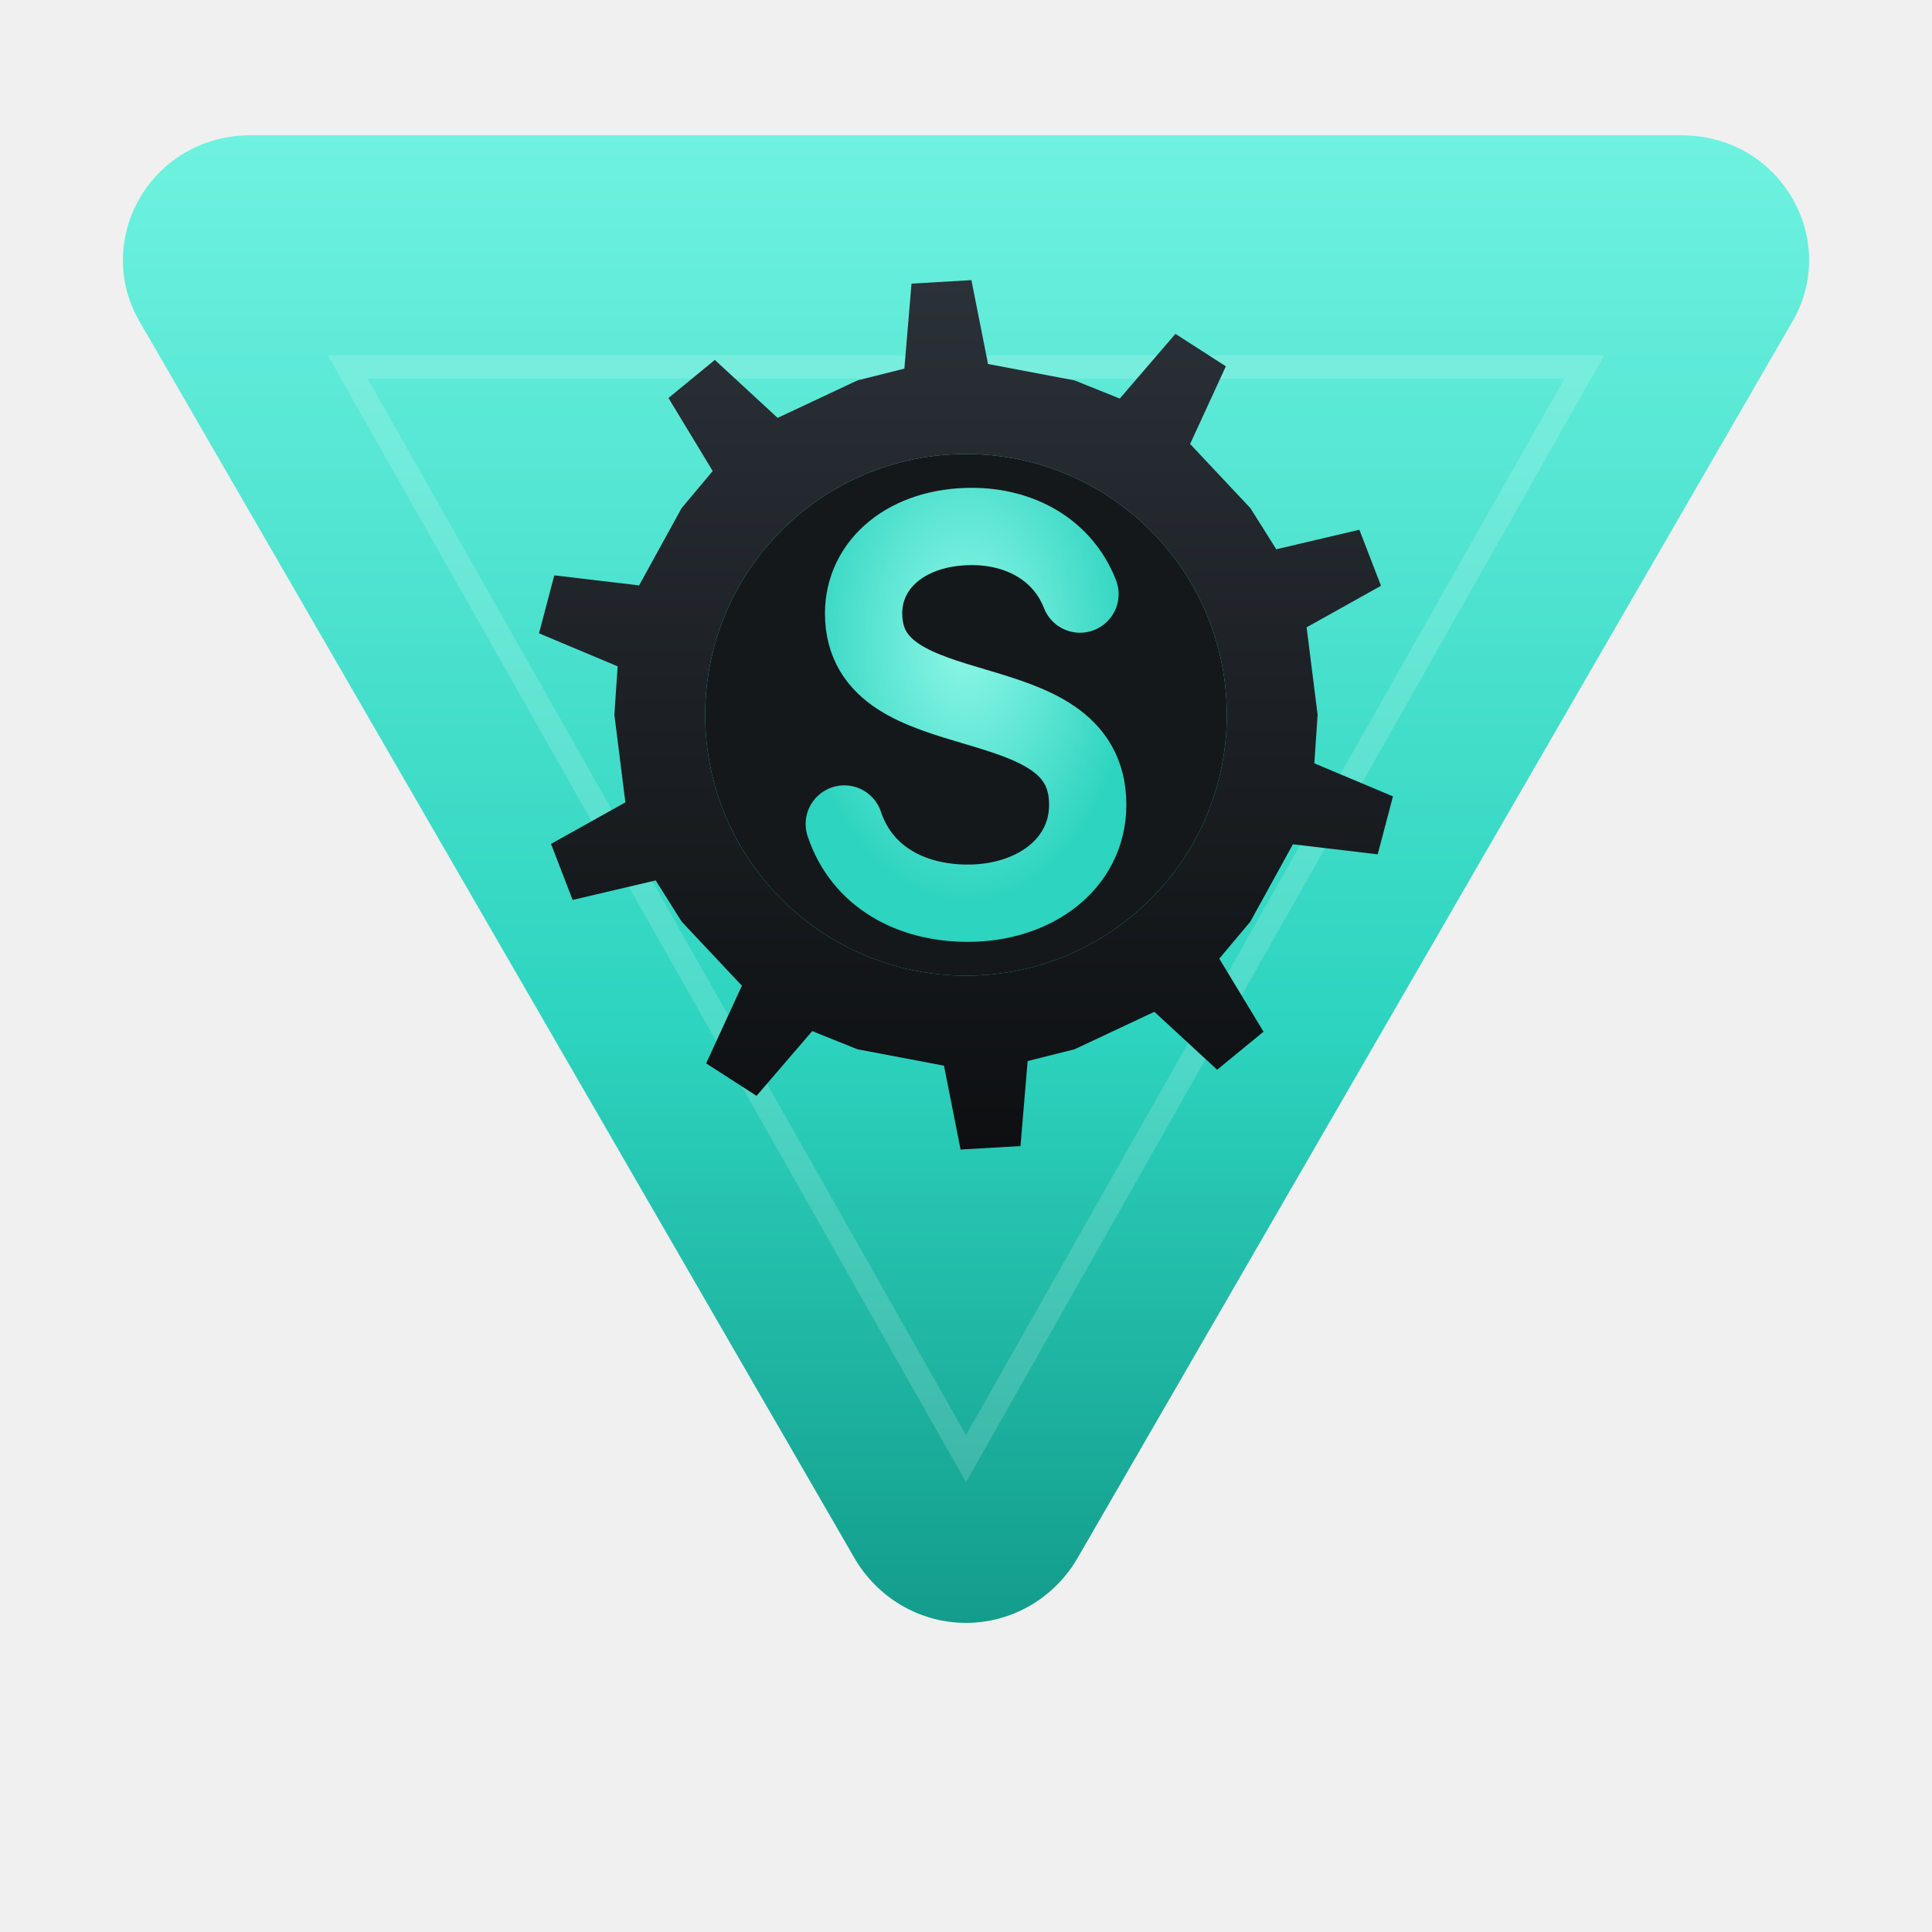
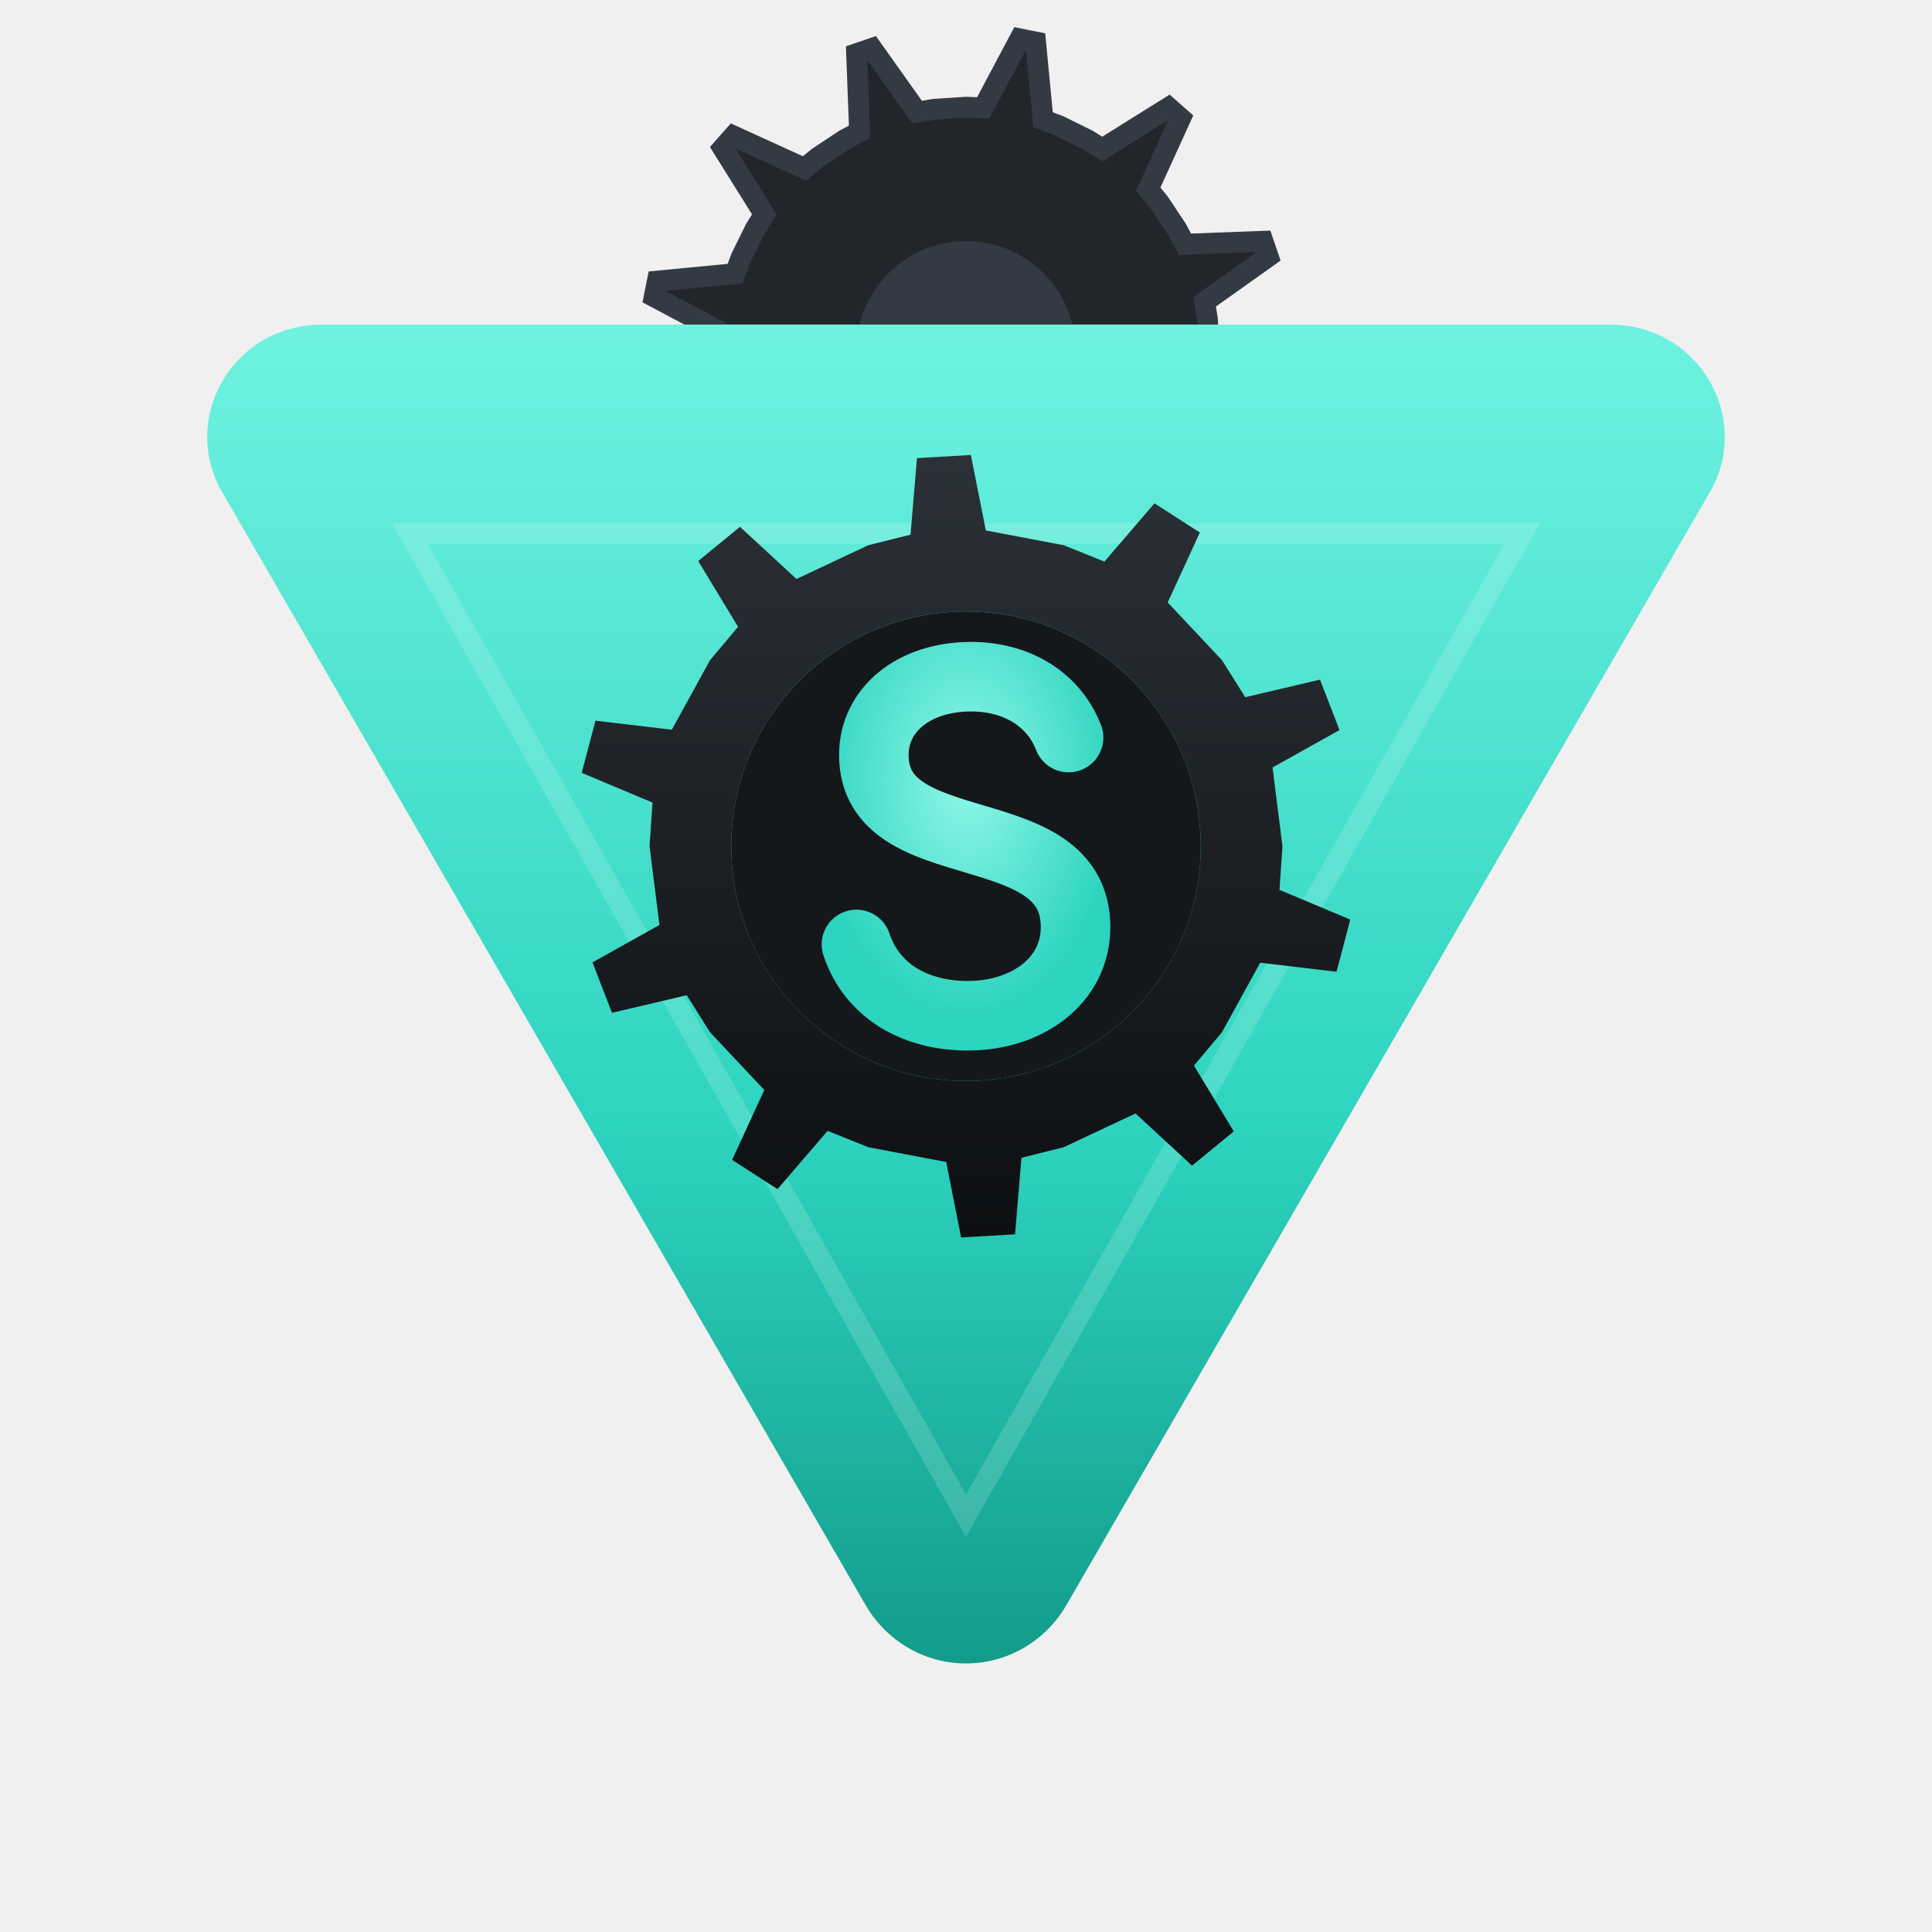
<svg xmlns="http://www.w3.org/2000/svg" viewBox="0 0 100 100">
  <defs>
    <linearGradient id="gsT" x1="0" y1="1" x2="0" y2="0">
      <stop offset="0" stop-color="#6ff2e0" />
      <stop offset=".6" stop-color="#2dd4bf" />
      <stop offset="1" stop-color="#139c8b" />
    </linearGradient>
    <linearGradient id="gsG" x1="0" y1="0" x2="0" y2="1">
      <stop offset="0" stop-color="#2b3138" />
      <stop offset="1" stop-color="#0d0f11" />
    </linearGradient>
    <radialGradient id="gsS" cx=".5" cy=".3" r=".7">
      <stop offset="0" stop-color="#8ff7e8" />
      <stop offset="1" stop-color="#2dd4bf" />
    </radialGradient>
  </defs>
-   <g transform="translate(0 91) scale(1 -1)">
-     <path d="M50 7c2.4 0 4.6 1.3 5.8 3.4l37 64c2.4 4.2-.6 9.6-5.8 9.6H13c-5.2 0-8.2-5.4-5.8-9.6l37-64C45.4 8.3 47.6 7 50 7Z" fill="url(#gsT)" />
-     <path d="M50 15.5 82 72H18L50 15.5Z" fill="none" stroke="#fff" stroke-opacity=".16" stroke-width="1.2" />
-   </g>
-   <g transform="translate(0 -21)">
-     <g class="gear">
-       <path fill="url(#gsG)" fill-rule="evenodd" d="M68.20 58.00 L68.03 60.51 L72.10 62.22 L71.31 65.22 L66.92 64.70 L64.72 68.70 L63.11 70.62 L65.40 74.40 L63.00 76.37 L59.75 73.37 L55.62 75.31 L53.19 75.92 L52.82 80.32 L49.72 80.50 L48.86 76.16 L44.38 75.31 L42.04 74.37 L39.16 77.72 L36.55 76.04 L38.40 72.02 L35.28 68.70 L33.94 66.57 L29.64 67.58 L28.52 64.68 L32.37 62.53 L31.80 58.00 L31.97 55.49 L27.90 53.78 L28.69 50.78 L33.08 51.30 L35.28 47.30 L36.89 45.38 L34.60 41.60 L37.00 39.63 L40.25 42.63 L44.38 40.69 L46.81 40.08 L47.18 35.68 L50.28 35.50 L51.14 39.84 L55.62 40.69 L57.96 41.63 L60.84 38.28 L63.45 39.96 L61.60 43.98 L64.72 47.30 L66.06 49.43 L70.36 48.42 L71.48 51.32 L67.63 53.47Z M63.5 58 a13.5 13.5 0 1 0 -27 0 a13.5 13.5 0 1 0 27 0Z" />
-       <circle cx="50" cy="58" r="13.5" fill="#15181b" />
+   <g transform="translate(5 10.5) scale(0.9)">
+     <g>
+       <path d="M64.00 8.50 L63.96 9.49 L67.93 11.60 L67.75 12.50 L63.28 12.93 L62.93 13.86 L62.12 15.50 L61.60 16.34 L63.98 20.15 L63.37 20.84 L59.29 18.98 L58.52 19.61 L57.00 20.62 L56.12 21.09 L56.29 25.58 L55.41 25.88 L52.81 22.22 L51.83 22.38 L50.00 22.50 L49.01 22.46 L46.90 26.43 L46.00 26.25 L45.57 21.78 L44.64 21.43 L43.00 20.62 L42.16 20.10 L38.35 22.48 L37.66 21.87 L39.52 17.79 L38.89 17.02 L37.88 15.50 L37.41 14.62 L32.92 14.79 L32.62 13.91 L36.28 11.31 L36.12 10.33 L36.00 8.50 L36.04 7.51 L32.07 5.40 L32.25 4.50 L36.72 4.07 L37.07 3.14 L37.88 1.50 L38.40 0.66 L36.02 -3.15 L36.63 -3.84 L40.71 -1.98 L41.48 -2.61 L43.00 -3.62 L43.88 -4.09 L43.71 -8.58 L44.59 -8.88 L47.19 -5.22 L48.17 -5.38 L50.00 -5.50 L50.99 -5.46 L53.10 -9.43 L54.00 -9.25 L54.43 -4.78 L55.36 -4.43 L57.00 -3.62 L57.84 -3.10 L61.65 -5.48 L62.34 -4.87 L60.48 -0.79 L61.11 -0.02 L62.12 1.50 L62.59 2.38 L67.08 2.21 L67.38 3.09 L63.72 5.69 L63.88 6.67 Z" fill="#22262b" stroke="#343a43" stroke-width="1.2" />
+       <circle cx="50" cy="8.5" r="6.3" fill="#343a43" />
    </g>
-     <path d="M55.6 51.6c-.9-2.3-3.1-3.5-5.6-3.5-3.3 0-5.6 1.9-5.6 4.5 0 6.3 11.6 3.3 11.6 9.9 0 3.1-2.8 5.1-6.2 5.1-3 0-5.5-1.4-6.4-4.1" fill="none" stroke="url(#gsS)" stroke-width="4" stroke-linecap="round" transform="translate(0.3 0.15)" />
+     <g transform="translate(0 91) scale(1 -1)">
+       <path d="M50 7c2.4 0 4.6 1.3 5.8 3.4l37 64c2.4 4.2-.6 9.6-5.8 9.6H13c-5.2 0-8.2-5.4-5.8-9.6l37-64C45.4 8.3 47.6 7 50 7Z" fill="url(#gsT)" />
+       <path d="M50 15.5 82 72H18L50 15.5Z" fill="none" stroke="#fff" stroke-opacity=".16" stroke-width="1.2" />
+     </g>
+     <g transform="translate(0 -21)">
+       <g class="gear">
+         <path fill="url(#gsG)" fill-rule="evenodd" d="M68.20 58.00 L68.03 60.51 L72.10 62.22 L71.31 65.22 L66.92 64.70 L64.72 68.70 L63.11 70.62 L65.40 74.40 L63.00 76.37 L59.75 73.37 L55.62 75.31 L53.19 75.92 L52.82 80.32 L49.72 80.50 L48.86 76.16 L44.38 75.31 L42.04 74.37 L39.16 77.72 L36.55 76.04 L38.40 72.02 L35.28 68.70 L33.94 66.57 L29.64 67.58 L28.52 64.68 L32.37 62.53 L31.80 58.00 L31.97 55.49 L27.90 53.78 L28.69 50.78 L33.08 51.30 L35.28 47.30 L36.89 45.38 L34.60 41.60 L37.00 39.63 L40.25 42.63 L44.38 40.69 L46.81 40.08 L47.18 35.68 L50.28 35.50 L51.14 39.84 L55.62 40.69 L57.96 41.63 L60.84 38.28 L63.45 39.96 L61.60 43.98 L64.72 47.30 L66.06 49.43 L70.36 48.42 L71.48 51.32 L67.63 53.47Z M63.5 58 a13.5 13.5 0 1 0 -27 0 a13.5 13.5 0 1 0 27 0Z" />
+         <circle cx="50" cy="58" r="13.5" fill="#15181b" />
+       </g>
+       <path d="M55.6 51.6c-.9-2.3-3.1-3.5-5.6-3.5-3.3 0-5.6 1.9-5.6 4.5 0 6.3 11.6 3.3 11.6 9.9 0 3.1-2.8 5.1-6.2 5.1-3 0-5.5-1.4-6.4-4.1" fill="none" stroke="url(#gsS)" stroke-width="4" stroke-linecap="round" transform="translate(0.3 0.15)" />
+     </g>
  </g>
</svg>
